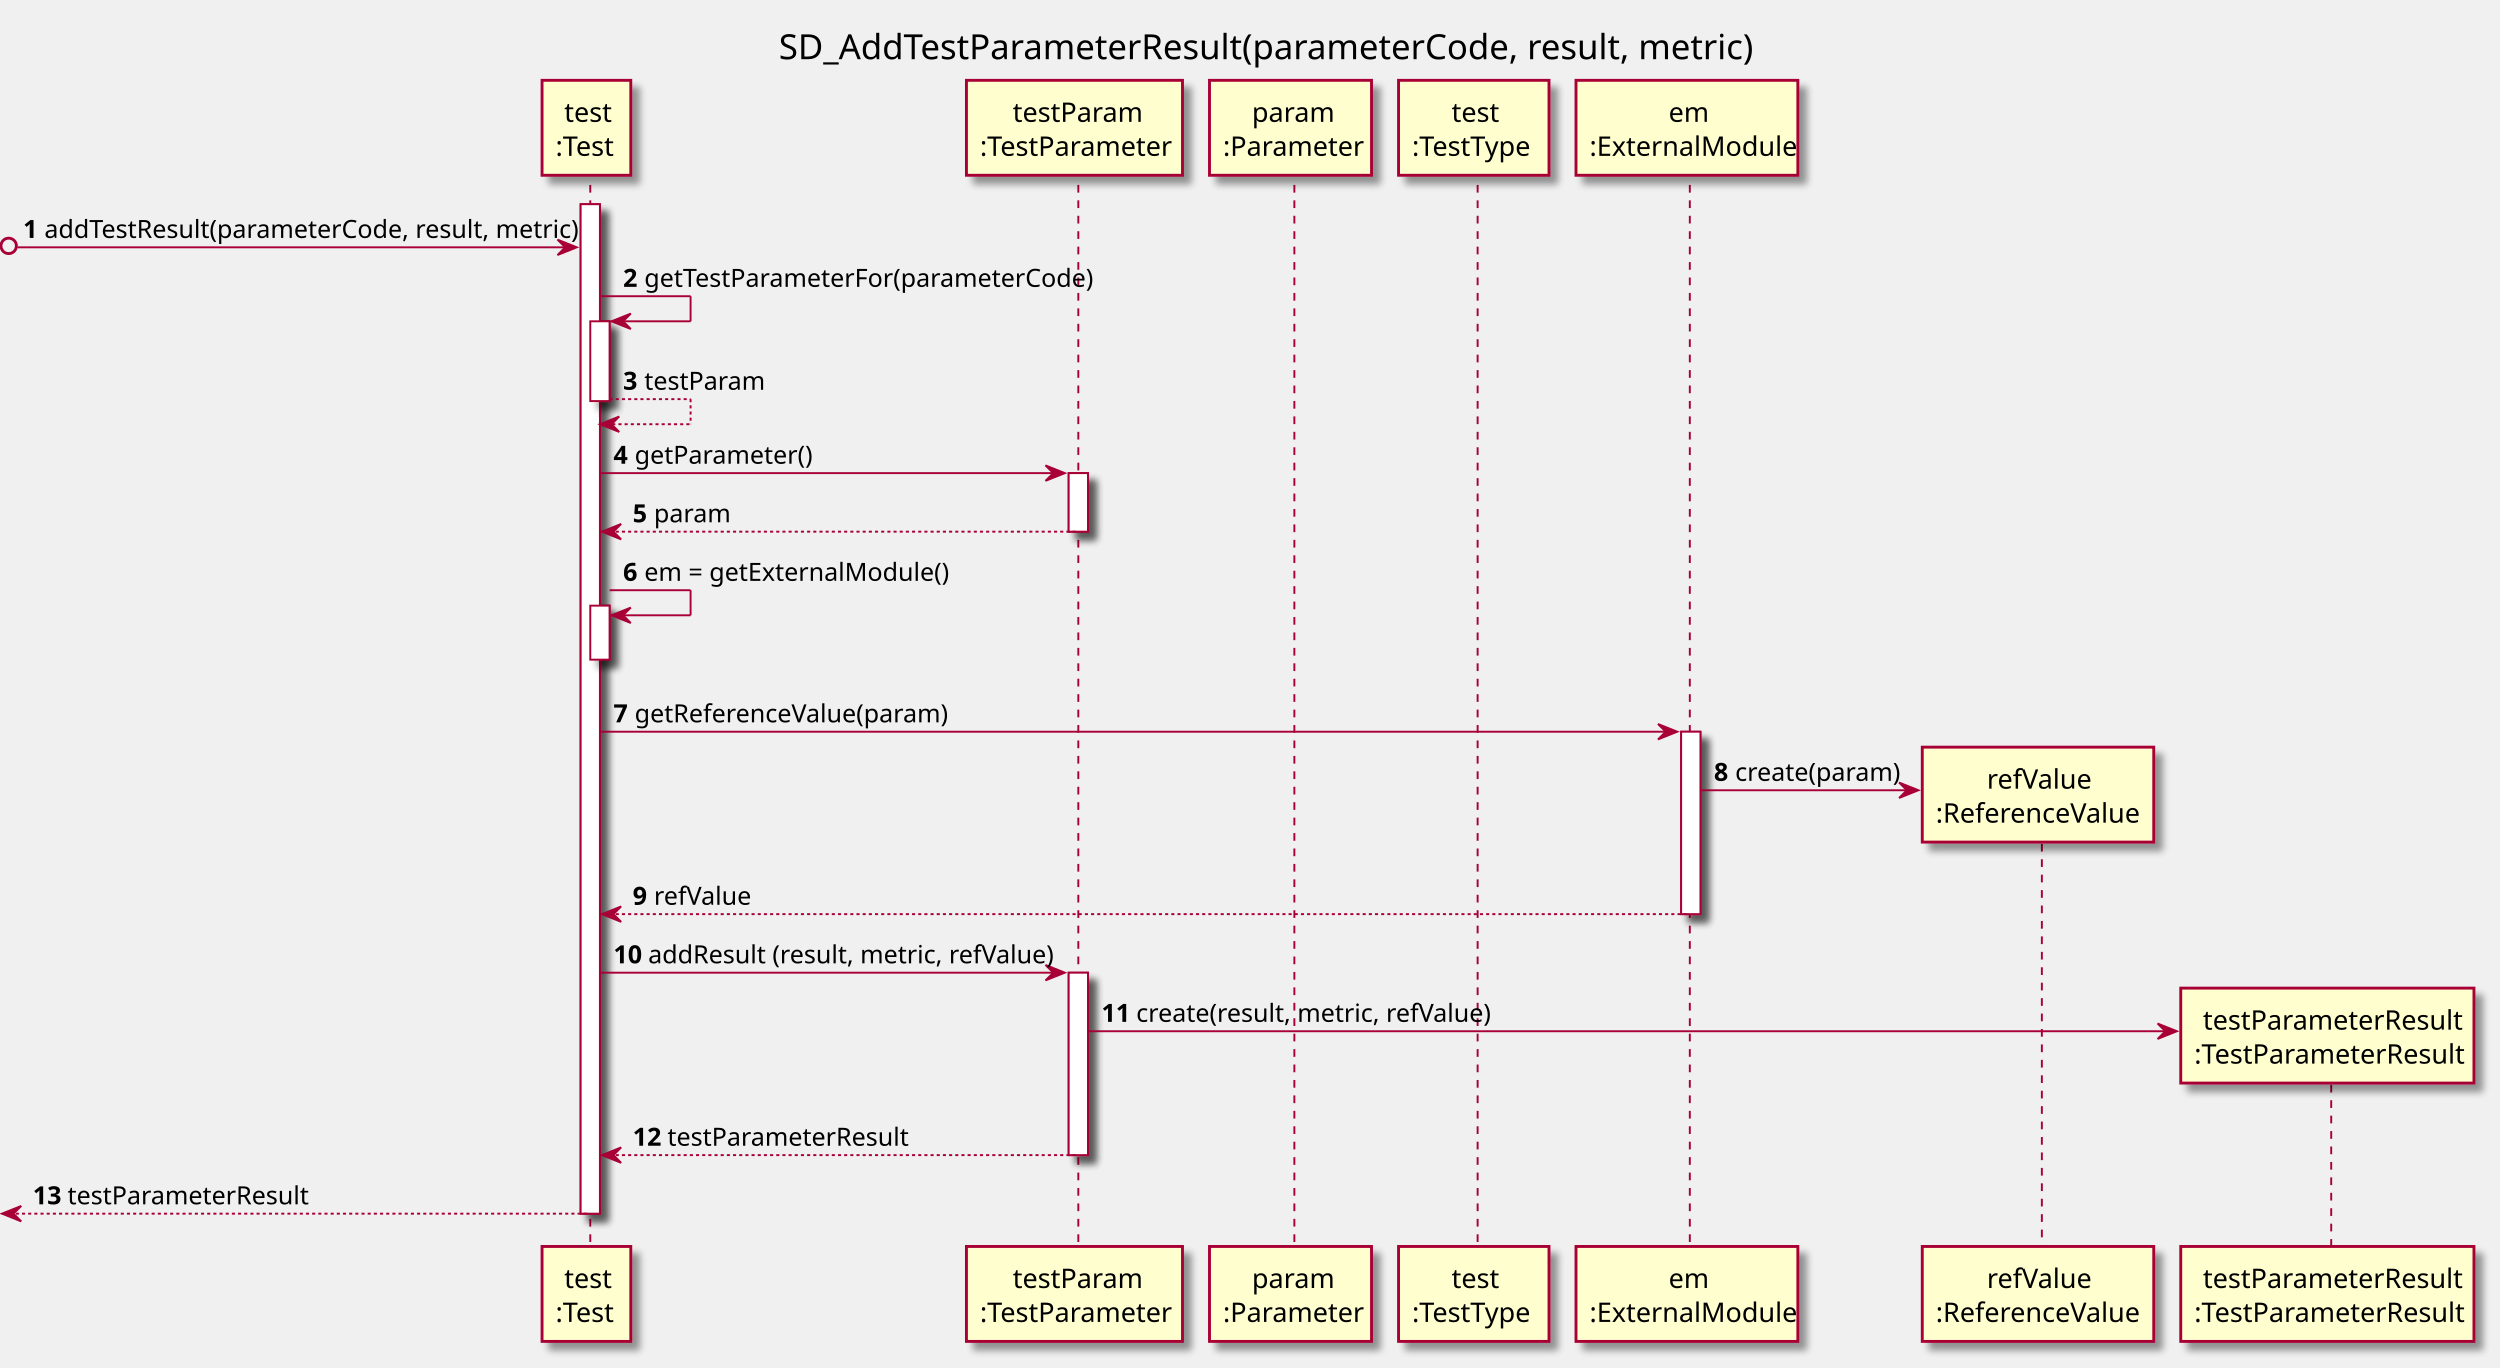
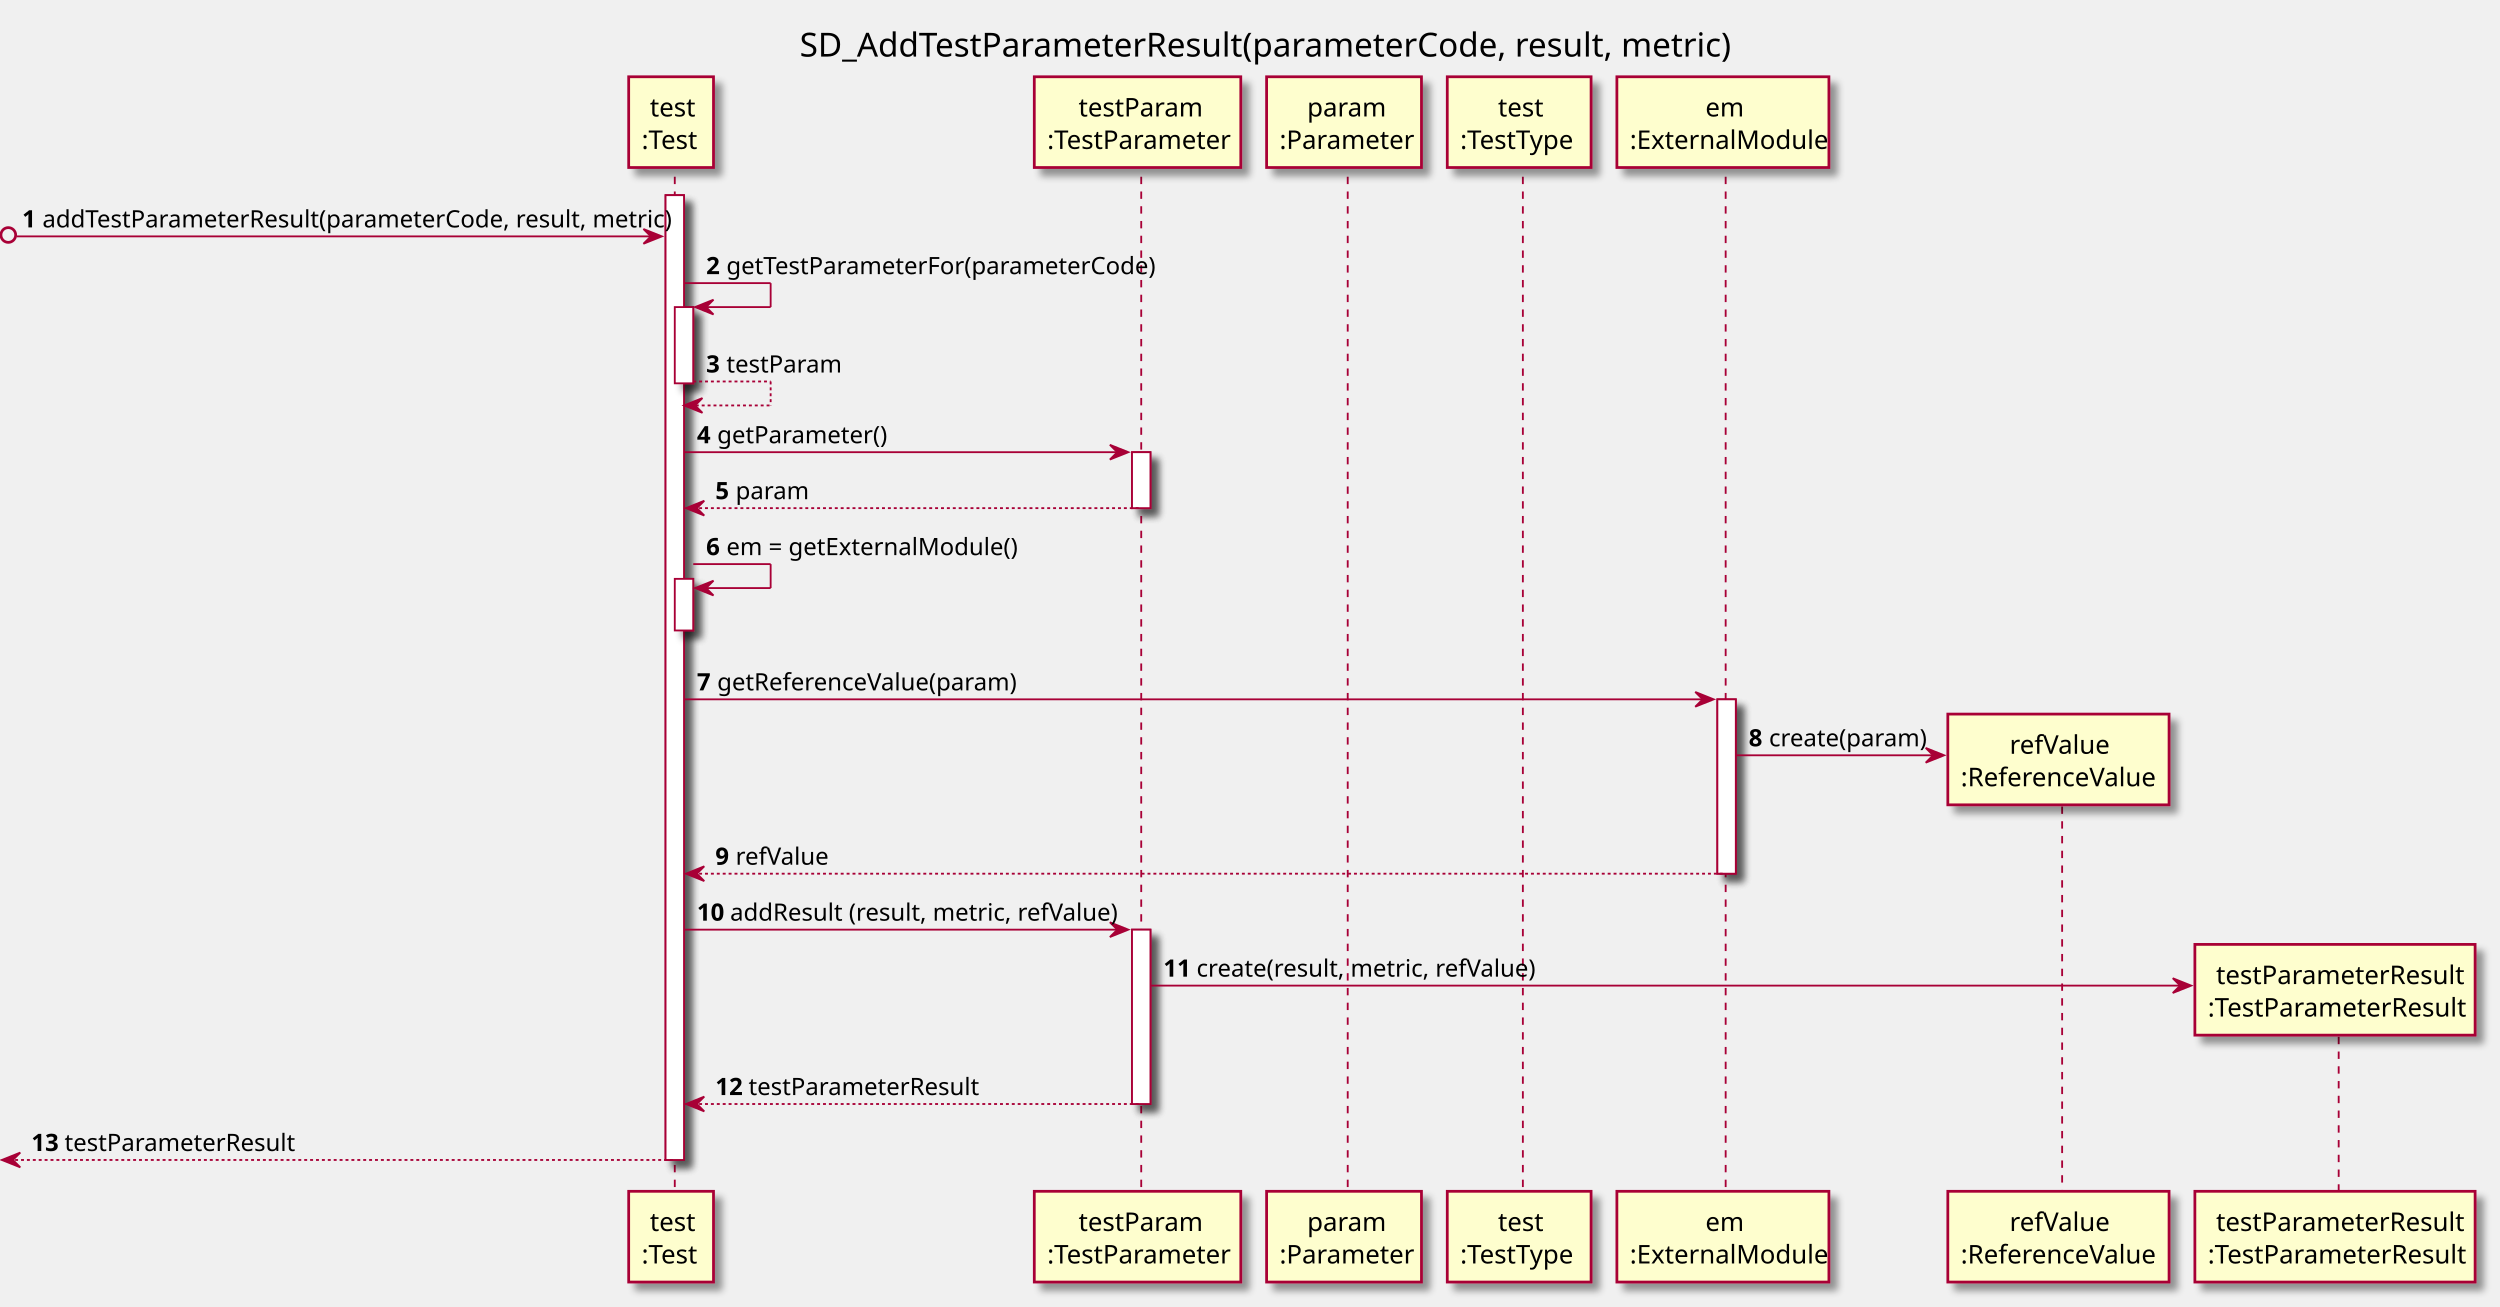
- <svg xmlns="http://www.w3.org/2000/svg" contentScriptType="application/ecmascript" contentStyleType="text/css" height="886.25px" preserveAspectRatio="none" style="width:1620px;height:886px;" version="1.1" viewBox="0 0 1620 886" width="1620px" zoomAndPan="magnify">
+ <svg xmlns="http://www.w3.org/2000/svg" contentScriptType="application/ecmascript" contentStyleType="text/css" height="886.25px" preserveAspectRatio="none" style="width:1695px;height:886px;" version="1.1" viewBox="0 0 1695 886" width="1695px" zoomAndPan="magnify">
  <defs>
-     <filter height="300%" id="f1tvnkli566s7i" width="300%" x="-1" y="-1">
+     <filter height="300%" id="f1b7q9orc0o795" width="300%" x="-1" y="-1">
      <feGaussianBlur result="blurOut" stdDeviation="2.5" />
      <feColorMatrix in="blurOut" result="blurOut2" type="matrix" values="0 0 0 0 0 0 0 0 0 0 0 0 0 0 0 0 0 0 .4 0" />
      <feOffset dx="5.0" dy="5.0" in="blurOut2" result="blurOut3" />
      <feBlend in="SourceGraphic" in2="blurOut3" mode="normal" />
    </filter>
  </defs>
  <g>
-     <text fill="#000000" font-family="sans-serif" font-size="22.5" lengthAdjust="spacing" textLength="605" x="504.688" y="38.357">SD_AddTestParameterResult(parameterCode, result, metric)</text>
-     <rect fill="#FFFFFF" filter="url(#f1tvnkli566s7i)" height="654.131" style="stroke:#A80036;stroke-width:1.25;" width="12.5" x="376.25" y="132.324" />
-     <rect fill="#FFFFFF" filter="url(#f1tvnkli566s7i)" height="51.69" style="stroke:#A80036;stroke-width:1.25;" width="12.5" x="382.5" y="208.203" />
-     <rect fill="#FFFFFF" filter="url(#f1tvnkli566s7i)" height="35" style="stroke:#A80036;stroke-width:1.25;" width="12.5" x="382.5" y="392.461" />
-     <rect fill="#FFFFFF" filter="url(#f1tvnkli566s7i)" height="37.94" style="stroke:#A80036;stroke-width:1.25;" width="12.5" x="692.5" y="306.582" />
-     <rect fill="#FFFFFF" filter="url(#f1tvnkli566s7i)" height="118.213" style="stroke:#A80036;stroke-width:1.25;" width="12.5" x="692.5" y="630.303" />
-     <rect fill="#FFFFFF" filter="url(#f1tvnkli566s7i)" height="118.213" style="stroke:#A80036;stroke-width:1.25;" width="12.5" x="1089.375" y="474.15" />
-     <line style="stroke:#A80036;stroke-width:1.25;stroke-dasharray:5.0,5.0;" x1="382.5" x2="382.5" y1="119.824" y2="808.955" />
-     <line style="stroke:#A80036;stroke-width:1.25;stroke-dasharray:5.0,5.0;" x1="698.75" x2="698.75" y1="119.824" y2="808.955" />
-     <line style="stroke:#A80036;stroke-width:1.25;stroke-dasharray:5.0,5.0;" x1="838.75" x2="838.75" y1="119.824" y2="808.955" />
-     <line style="stroke:#A80036;stroke-width:1.25;stroke-dasharray:5.0,5.0;" x1="957.5" x2="957.5" y1="119.824" y2="808.955" />
-     <line style="stroke:#A80036;stroke-width:1.25;stroke-dasharray:5.0,5.0;" x1="1095" x2="1095" y1="119.824" y2="808.955" />
-     <line style="stroke:#A80036;stroke-width:1.25;stroke-dasharray:5.0,5.0;" x1="1323.125" x2="1323.125" y1="536.787" y2="808.955" />
-     <line style="stroke:#A80036;stroke-width:1.25;stroke-dasharray:5.0,5.0;" x1="1510.625" x2="1510.625" y1="692.939" y2="808.955" />
-     <rect fill="#FEFECE" filter="url(#f1tvnkli566s7i)" height="61.523" style="stroke:#A80036;stroke-width:1.875;" width="57.5" x="351.25" y="52.051" />
-     <text fill="#000000" font-family="sans-serif" font-size="17.5" lengthAdjust="spacing" textLength="28.75" x="365.625" y="78.967">test</text>
-     <text fill="#000000" font-family="sans-serif" font-size="17.5" lengthAdjust="spacing" textLength="40" x="360" y="100.979">:Test</text>
-     <rect fill="#FEFECE" filter="url(#f1tvnkli566s7i)" height="61.523" style="stroke:#A80036;stroke-width:1.875;" width="57.5" x="351.25" y="807.705" />
-     <text fill="#000000" font-family="sans-serif" font-size="17.5" lengthAdjust="spacing" textLength="28.75" x="365.625" y="834.622">test</text>
-     <text fill="#000000" font-family="sans-serif" font-size="17.5" lengthAdjust="spacing" textLength="40" x="360" y="856.633">:Test</text>
-     <rect fill="#FEFECE" filter="url(#f1tvnkli566s7i)" height="61.523" style="stroke:#A80036;stroke-width:1.875;" width="140" x="626.25" y="52.051" />
-     <text fill="#000000" font-family="sans-serif" font-size="17.5" lengthAdjust="spacing" textLength="80" x="656.25" y="78.967">testParam</text>
-     <text fill="#000000" font-family="sans-serif" font-size="17.5" lengthAdjust="spacing" textLength="122.5" x="635" y="100.979">:TestParameter</text>
-     <rect fill="#FEFECE" filter="url(#f1tvnkli566s7i)" height="61.523" style="stroke:#A80036;stroke-width:1.875;" width="140" x="626.25" y="807.705" />
-     <text fill="#000000" font-family="sans-serif" font-size="17.5" lengthAdjust="spacing" textLength="80" x="656.25" y="834.622">testParam</text>
-     <text fill="#000000" font-family="sans-serif" font-size="17.5" lengthAdjust="spacing" textLength="122.5" x="635" y="856.633">:TestParameter</text>
-     <rect fill="#FEFECE" filter="url(#f1tvnkli566s7i)" height="61.523" style="stroke:#A80036;stroke-width:1.875;" width="105" x="783.75" y="52.051" />
-     <text fill="#000000" font-family="sans-serif" font-size="17.5" lengthAdjust="spacing" textLength="50" x="811.25" y="78.967">param</text>
-     <text fill="#000000" font-family="sans-serif" font-size="17.5" lengthAdjust="spacing" textLength="87.5" x="792.5" y="100.979">:Parameter</text>
-     <rect fill="#FEFECE" filter="url(#f1tvnkli566s7i)" height="61.523" style="stroke:#A80036;stroke-width:1.875;" width="105" x="783.75" y="807.705" />
-     <text fill="#000000" font-family="sans-serif" font-size="17.5" lengthAdjust="spacing" textLength="50" x="811.25" y="834.622">param</text>
-     <text fill="#000000" font-family="sans-serif" font-size="17.5" lengthAdjust="spacing" textLength="87.5" x="792.5" y="856.633">:Parameter</text>
-     <rect fill="#FEFECE" filter="url(#f1tvnkli566s7i)" height="61.523" style="stroke:#A80036;stroke-width:1.875;" width="97.5" x="906.25" y="52.051" />
-     <text fill="#000000" font-family="sans-serif" font-size="17.5" lengthAdjust="spacing" textLength="28.75" x="940.625" y="78.967">test</text>
-     <text fill="#000000" font-family="sans-serif" font-size="17.5" lengthAdjust="spacing" textLength="80" x="915" y="100.979">:TestType</text>
-     <rect fill="#FEFECE" filter="url(#f1tvnkli566s7i)" height="61.523" style="stroke:#A80036;stroke-width:1.875;" width="97.5" x="906.25" y="807.705" />
-     <text fill="#000000" font-family="sans-serif" font-size="17.5" lengthAdjust="spacing" textLength="28.75" x="940.625" y="834.622">test</text>
-     <text fill="#000000" font-family="sans-serif" font-size="17.5" lengthAdjust="spacing" textLength="80" x="915" y="856.633">:TestType</text>
-     <rect fill="#FEFECE" filter="url(#f1tvnkli566s7i)" height="61.523" style="stroke:#A80036;stroke-width:1.875;" width="143.75" x="1021.25" y="52.051" />
-     <text fill="#000000" font-family="sans-serif" font-size="17.5" lengthAdjust="spacing" textLength="23.75" x="1081.25" y="78.967">em</text>
-     <text fill="#000000" font-family="sans-serif" font-size="17.5" lengthAdjust="spacing" textLength="126.25" x="1030" y="100.979">:ExternalModule</text>
-     <rect fill="#FEFECE" filter="url(#f1tvnkli566s7i)" height="61.523" style="stroke:#A80036;stroke-width:1.875;" width="143.75" x="1021.25" y="807.705" />
-     <text fill="#000000" font-family="sans-serif" font-size="17.5" lengthAdjust="spacing" textLength="23.75" x="1081.25" y="834.622">em</text>
-     <text fill="#000000" font-family="sans-serif" font-size="17.5" lengthAdjust="spacing" textLength="126.25" x="1030" y="856.633">:ExternalModule</text>
-     <rect fill="#FEFECE" filter="url(#f1tvnkli566s7i)" height="61.523" style="stroke:#A80036;stroke-width:1.875;" width="150" x="1245.625" y="807.705" />
-     <text fill="#000000" font-family="sans-serif" font-size="17.5" lengthAdjust="spacing" textLength="66.25" x="1287.5" y="834.622">refValue</text>
-     <text fill="#000000" font-family="sans-serif" font-size="17.5" lengthAdjust="spacing" textLength="132.5" x="1254.375" y="856.633">:ReferenceValue</text>
-     <rect fill="#FEFECE" filter="url(#f1tvnkli566s7i)" height="61.523" style="stroke:#A80036;stroke-width:1.875;" width="190" x="1413.125" y="807.705" />
-     <text fill="#000000" font-family="sans-serif" font-size="17.5" lengthAdjust="spacing" textLength="161.25" x="1427.5" y="834.622">testParameterResult</text>
-     <text fill="#000000" font-family="sans-serif" font-size="17.5" lengthAdjust="spacing" textLength="172.5" x="1421.875" y="856.633">:TestParameterResult</text>
-     <rect fill="#FFFFFF" filter="url(#f1tvnkli566s7i)" height="654.131" style="stroke:#A80036;stroke-width:1.25;" width="12.5" x="376.25" y="132.324" />
-     <rect fill="#FFFFFF" filter="url(#f1tvnkli566s7i)" height="51.69" style="stroke:#A80036;stroke-width:1.25;" width="12.5" x="382.5" y="208.203" />
-     <rect fill="#FFFFFF" filter="url(#f1tvnkli566s7i)" height="35" style="stroke:#A80036;stroke-width:1.25;" width="12.5" x="382.5" y="392.461" />
-     <rect fill="#FFFFFF" filter="url(#f1tvnkli566s7i)" height="37.94" style="stroke:#A80036;stroke-width:1.25;" width="12.5" x="692.5" y="306.582" />
-     <rect fill="#FFFFFF" filter="url(#f1tvnkli566s7i)" height="118.213" style="stroke:#A80036;stroke-width:1.25;" width="12.5" x="692.5" y="630.303" />
-     <rect fill="#FFFFFF" filter="url(#f1tvnkli566s7i)" height="118.213" style="stroke:#A80036;stroke-width:1.25;" width="12.5" x="1089.375" y="474.15" />
+     <text fill="#000000" font-family="sans-serif" font-size="22.5" lengthAdjust="spacing" textLength="605" x="542.188" y="38.357">SD_AddTestParameterResult(parameterCode, result, metric)</text>
+     <rect fill="#FFFFFF" filter="url(#f1b7q9orc0o795)" height="654.131" style="stroke:#A80036;stroke-width:1.25;" width="12.5" x="451.25" y="132.324" />
+     <rect fill="#FFFFFF" filter="url(#f1b7q9orc0o795)" height="51.69" style="stroke:#A80036;stroke-width:1.25;" width="12.5" x="457.5" y="208.203" />
+     <rect fill="#FFFFFF" filter="url(#f1b7q9orc0o795)" height="35" style="stroke:#A80036;stroke-width:1.25;" width="12.5" x="457.5" y="392.461" />
+     <rect fill="#FFFFFF" filter="url(#f1b7q9orc0o795)" height="37.94" style="stroke:#A80036;stroke-width:1.25;" width="12.5" x="767.5" y="306.582" />
+     <rect fill="#FFFFFF" filter="url(#f1b7q9orc0o795)" height="118.213" style="stroke:#A80036;stroke-width:1.25;" width="12.5" x="767.5" y="630.303" />
+     <rect fill="#FFFFFF" filter="url(#f1b7q9orc0o795)" height="118.213" style="stroke:#A80036;stroke-width:1.25;" width="12.5" x="1164.375" y="474.15" />
+     <line style="stroke:#A80036;stroke-width:1.25;stroke-dasharray:5.0,5.0;" x1="457.5" x2="457.5" y1="119.824" y2="808.955" />
+     <line style="stroke:#A80036;stroke-width:1.25;stroke-dasharray:5.0,5.0;" x1="773.75" x2="773.75" y1="119.824" y2="808.955" />
+     <line style="stroke:#A80036;stroke-width:1.25;stroke-dasharray:5.0,5.0;" x1="913.75" x2="913.75" y1="119.824" y2="808.955" />
+     <line style="stroke:#A80036;stroke-width:1.25;stroke-dasharray:5.0,5.0;" x1="1032.5" x2="1032.5" y1="119.824" y2="808.955" />
+     <line style="stroke:#A80036;stroke-width:1.25;stroke-dasharray:5.0,5.0;" x1="1170" x2="1170" y1="119.824" y2="808.955" />
+     <line style="stroke:#A80036;stroke-width:1.25;stroke-dasharray:5.0,5.0;" x1="1398.125" x2="1398.125" y1="536.787" y2="808.955" />
+     <line style="stroke:#A80036;stroke-width:1.25;stroke-dasharray:5.0,5.0;" x1="1585.625" x2="1585.625" y1="692.939" y2="808.955" />
+     <rect fill="#FEFECE" filter="url(#f1b7q9orc0o795)" height="61.523" style="stroke:#A80036;stroke-width:1.875;" width="57.5" x="426.25" y="52.051" />
+     <text fill="#000000" font-family="sans-serif" font-size="17.5" lengthAdjust="spacing" textLength="28.75" x="440.625" y="78.967">test</text>
+     <text fill="#000000" font-family="sans-serif" font-size="17.5" lengthAdjust="spacing" textLength="40" x="435" y="100.979">:Test</text>
+     <rect fill="#FEFECE" filter="url(#f1b7q9orc0o795)" height="61.523" style="stroke:#A80036;stroke-width:1.875;" width="57.5" x="426.25" y="807.705" />
+     <text fill="#000000" font-family="sans-serif" font-size="17.5" lengthAdjust="spacing" textLength="28.75" x="440.625" y="834.622">test</text>
+     <text fill="#000000" font-family="sans-serif" font-size="17.5" lengthAdjust="spacing" textLength="40" x="435" y="856.633">:Test</text>
+     <rect fill="#FEFECE" filter="url(#f1b7q9orc0o795)" height="61.523" style="stroke:#A80036;stroke-width:1.875;" width="140" x="701.25" y="52.051" />
+     <text fill="#000000" font-family="sans-serif" font-size="17.5" lengthAdjust="spacing" textLength="80" x="731.25" y="78.967">testParam</text>
+     <text fill="#000000" font-family="sans-serif" font-size="17.5" lengthAdjust="spacing" textLength="122.5" x="710" y="100.979">:TestParameter</text>
+     <rect fill="#FEFECE" filter="url(#f1b7q9orc0o795)" height="61.523" style="stroke:#A80036;stroke-width:1.875;" width="140" x="701.25" y="807.705" />
+     <text fill="#000000" font-family="sans-serif" font-size="17.5" lengthAdjust="spacing" textLength="80" x="731.25" y="834.622">testParam</text>
+     <text fill="#000000" font-family="sans-serif" font-size="17.5" lengthAdjust="spacing" textLength="122.5" x="710" y="856.633">:TestParameter</text>
+     <rect fill="#FEFECE" filter="url(#f1b7q9orc0o795)" height="61.523" style="stroke:#A80036;stroke-width:1.875;" width="105" x="858.75" y="52.051" />
+     <text fill="#000000" font-family="sans-serif" font-size="17.5" lengthAdjust="spacing" textLength="50" x="886.25" y="78.967">param</text>
+     <text fill="#000000" font-family="sans-serif" font-size="17.5" lengthAdjust="spacing" textLength="87.5" x="867.5" y="100.979">:Parameter</text>
+     <rect fill="#FEFECE" filter="url(#f1b7q9orc0o795)" height="61.523" style="stroke:#A80036;stroke-width:1.875;" width="105" x="858.75" y="807.705" />
+     <text fill="#000000" font-family="sans-serif" font-size="17.5" lengthAdjust="spacing" textLength="50" x="886.25" y="834.622">param</text>
+     <text fill="#000000" font-family="sans-serif" font-size="17.5" lengthAdjust="spacing" textLength="87.5" x="867.5" y="856.633">:Parameter</text>
+     <rect fill="#FEFECE" filter="url(#f1b7q9orc0o795)" height="61.523" style="stroke:#A80036;stroke-width:1.875;" width="97.5" x="981.25" y="52.051" />
+     <text fill="#000000" font-family="sans-serif" font-size="17.5" lengthAdjust="spacing" textLength="28.75" x="1015.625" y="78.967">test</text>
+     <text fill="#000000" font-family="sans-serif" font-size="17.5" lengthAdjust="spacing" textLength="80" x="990" y="100.979">:TestType</text>
+     <rect fill="#FEFECE" filter="url(#f1b7q9orc0o795)" height="61.523" style="stroke:#A80036;stroke-width:1.875;" width="97.5" x="981.25" y="807.705" />
+     <text fill="#000000" font-family="sans-serif" font-size="17.5" lengthAdjust="spacing" textLength="28.75" x="1015.625" y="834.622">test</text>
+     <text fill="#000000" font-family="sans-serif" font-size="17.5" lengthAdjust="spacing" textLength="80" x="990" y="856.633">:TestType</text>
+     <rect fill="#FEFECE" filter="url(#f1b7q9orc0o795)" height="61.523" style="stroke:#A80036;stroke-width:1.875;" width="143.75" x="1096.25" y="52.051" />
+     <text fill="#000000" font-family="sans-serif" font-size="17.5" lengthAdjust="spacing" textLength="23.75" x="1156.25" y="78.967">em</text>
+     <text fill="#000000" font-family="sans-serif" font-size="17.5" lengthAdjust="spacing" textLength="126.25" x="1105" y="100.979">:ExternalModule</text>
+     <rect fill="#FEFECE" filter="url(#f1b7q9orc0o795)" height="61.523" style="stroke:#A80036;stroke-width:1.875;" width="143.75" x="1096.25" y="807.705" />
+     <text fill="#000000" font-family="sans-serif" font-size="17.5" lengthAdjust="spacing" textLength="23.75" x="1156.25" y="834.622">em</text>
+     <text fill="#000000" font-family="sans-serif" font-size="17.5" lengthAdjust="spacing" textLength="126.25" x="1105" y="856.633">:ExternalModule</text>
+     <rect fill="#FEFECE" filter="url(#f1b7q9orc0o795)" height="61.523" style="stroke:#A80036;stroke-width:1.875;" width="150" x="1320.625" y="807.705" />
+     <text fill="#000000" font-family="sans-serif" font-size="17.5" lengthAdjust="spacing" textLength="66.25" x="1362.5" y="834.622">refValue</text>
+     <text fill="#000000" font-family="sans-serif" font-size="17.5" lengthAdjust="spacing" textLength="132.5" x="1329.375" y="856.633">:ReferenceValue</text>
+     <rect fill="#FEFECE" filter="url(#f1b7q9orc0o795)" height="61.523" style="stroke:#A80036;stroke-width:1.875;" width="190" x="1488.125" y="807.705" />
+     <text fill="#000000" font-family="sans-serif" font-size="17.5" lengthAdjust="spacing" textLength="161.25" x="1502.5" y="834.622">testParameterResult</text>
+     <text fill="#000000" font-family="sans-serif" font-size="17.5" lengthAdjust="spacing" textLength="172.5" x="1496.875" y="856.633">:TestParameterResult</text>
+     <rect fill="#FFFFFF" filter="url(#f1b7q9orc0o795)" height="654.131" style="stroke:#A80036;stroke-width:1.25;" width="12.5" x="451.25" y="132.324" />
+     <rect fill="#FFFFFF" filter="url(#f1b7q9orc0o795)" height="51.69" style="stroke:#A80036;stroke-width:1.25;" width="12.5" x="457.5" y="208.203" />
+     <rect fill="#FFFFFF" filter="url(#f1b7q9orc0o795)" height="35" style="stroke:#A80036;stroke-width:1.25;" width="12.5" x="457.5" y="392.461" />
+     <rect fill="#FFFFFF" filter="url(#f1b7q9orc0o795)" height="37.94" style="stroke:#A80036;stroke-width:1.25;" width="12.5" x="767.5" y="306.582" />
+     <rect fill="#FFFFFF" filter="url(#f1b7q9orc0o795)" height="118.213" style="stroke:#A80036;stroke-width:1.25;" width="12.5" x="767.5" y="630.303" />
+     <rect fill="#FFFFFF" filter="url(#f1b7q9orc0o795)" height="118.213" style="stroke:#A80036;stroke-width:1.25;" width="12.5" x="1164.375" y="474.15" />
    <ellipse cx="5.625" cy="159.326" rx="5" ry="5" style="stroke:#A80036;stroke-width:1.875;fill:none;" />
-     <polygon fill="#A80036" points="361.25,155.264,373.75,160.264,361.25,165.264,366.25,160.264" style="stroke:#A80036;stroke-width:1.25;" />
-     <line style="stroke:#A80036;stroke-width:1.25;" x1="11.25" x2="368.75" y1="160.264" y2="160.264" />
+     <polygon fill="#A80036" points="436.25,155.264,448.75,160.264,436.25,165.264,441.25,160.264" style="stroke:#A80036;stroke-width:1.25;" />
+     <line style="stroke:#A80036;stroke-width:1.25;" x1="11.25" x2="443.75" y1="160.264" y2="160.264" />
    <text fill="#000000" font-family="sans-serif" font-size="16.25" font-weight="bold" lengthAdjust="spacing" textLength="8.75" x="15" y="154.193">1</text>
-     <text fill="#000000" font-family="sans-serif" font-size="16.25" lengthAdjust="spacing" textLength="328.75" x="28.75" y="154.193">addTestResult(parameterCode, result, metric)</text>
-     <line style="stroke:#A80036;stroke-width:1.25;" x1="388.75" x2="447.5" y1="191.953" y2="191.953" />
-     <line style="stroke:#A80036;stroke-width:1.25;" x1="447.5" x2="447.5" y1="191.953" y2="208.203" />
-     <line style="stroke:#A80036;stroke-width:1.25;" x1="396.25" x2="447.5" y1="208.203" y2="208.203" />
-     <polygon fill="#A80036" points="408.75,203.203,396.25,208.203,408.75,213.203,403.75,208.203" style="stroke:#A80036;stroke-width:1.25;" />
-     <text fill="#000000" font-family="sans-serif" font-size="16.25" font-weight="bold" lengthAdjust="spacing" textLength="8.75" x="403.75" y="185.883">2</text>
-     <text fill="#000000" font-family="sans-serif" font-size="16.25" lengthAdjust="spacing" textLength="272.5" x="417.5" y="185.883">getTestParameterFor(parameterCode)</text>
-     <line style="stroke:#A80036;stroke-width:1.25;stroke-dasharray:2.0,2.0;" x1="395" x2="447.5" y1="258.643" y2="258.643" />
-     <line style="stroke:#A80036;stroke-width:1.25;stroke-dasharray:2.0,2.0;" x1="447.5" x2="447.5" y1="258.643" y2="274.893" />
-     <line style="stroke:#A80036;stroke-width:1.25;stroke-dasharray:2.0,2.0;" x1="388.75" x2="447.5" y1="274.893" y2="274.893" />
-     <polygon fill="#A80036" points="401.25,269.893,388.75,274.893,401.25,279.893,396.25,274.893" style="stroke:#A80036;stroke-width:1.25;" />
-     <text fill="#000000" font-family="sans-serif" font-size="16.25" font-weight="bold" lengthAdjust="spacing" textLength="8.75" x="403.75" y="252.572">3</text>
-     <text fill="#000000" font-family="sans-serif" font-size="16.25" lengthAdjust="spacing" textLength="75" x="417.5" y="252.572">testParam</text>
-     <polygon fill="#A80036" points="677.5,301.582,690,306.582,677.5,311.582,682.5,306.582" style="stroke:#A80036;stroke-width:1.25;" />
-     <line style="stroke:#A80036;stroke-width:1.25;" x1="388.75" x2="685" y1="306.582" y2="306.582" />
-     <text fill="#000000" font-family="sans-serif" font-size="16.25" font-weight="bold" lengthAdjust="spacing" textLength="8.75" x="397.5" y="300.512">4</text>
-     <text fill="#000000" font-family="sans-serif" font-size="16.25" lengthAdjust="spacing" textLength="107.5" x="411.25" y="300.512">getParameter()</text>
-     <polygon fill="#A80036" points="402.5,339.522,390,344.522,402.5,349.522,397.5,344.522" style="stroke:#A80036;stroke-width:1.25;" />
-     <line style="stroke:#A80036;stroke-width:1.25;stroke-dasharray:2.0,2.0;" x1="395" x2="697.5" y1="344.522" y2="344.522" />
-     <text fill="#000000" font-family="sans-serif" font-size="16.25" font-weight="bold" lengthAdjust="spacing" textLength="8.75" x="410" y="338.451">5</text>
-     <text fill="#000000" font-family="sans-serif" font-size="16.25" lengthAdjust="spacing" textLength="45" x="423.75" y="338.451">param</text>
-     <line style="stroke:#A80036;stroke-width:1.25;" x1="395" x2="447.5" y1="382.461" y2="382.461" />
-     <line style="stroke:#A80036;stroke-width:1.25;" x1="447.5" x2="447.5" y1="382.461" y2="398.711" />
-     <line style="stroke:#A80036;stroke-width:1.25;" x1="396.25" x2="447.5" y1="398.711" y2="398.711" />
-     <polygon fill="#A80036" points="408.75,393.711,396.25,398.711,408.75,403.711,403.75,398.711" style="stroke:#A80036;stroke-width:1.25;" />
-     <text fill="#000000" font-family="sans-serif" font-size="16.25" font-weight="bold" lengthAdjust="spacing" textLength="8.75" x="403.75" y="376.39">6</text>
-     <text fill="#000000" font-family="sans-serif" font-size="16.25" lengthAdjust="spacing" textLength="187.5" x="417.5" y="376.39">em = getExternalModule()</text>
-     <polygon fill="#A80036" points="1074.375,469.15,1086.875,474.15,1074.375,479.15,1079.375,474.15" style="stroke:#A80036;stroke-width:1.25;" />
-     <line style="stroke:#A80036;stroke-width:1.25;" x1="388.75" x2="1081.875" y1="474.15" y2="474.15" />
-     <text fill="#000000" font-family="sans-serif" font-size="16.25" font-weight="bold" lengthAdjust="spacing" textLength="8.75" x="397.5" y="468.08">7</text>
-     <text fill="#000000" font-family="sans-serif" font-size="16.25" lengthAdjust="spacing" textLength="191.25" x="411.25" y="468.08">getReferenceValue(param)</text>
-     <polygon fill="#A80036" points="1230.625,507.09,1243.125,512.09,1230.625,517.09,1235.625,512.09" style="stroke:#A80036;stroke-width:1.25;" />
-     <line style="stroke:#A80036;stroke-width:1.25;" x1="1101.875" x2="1238.125" y1="512.09" y2="512.09" />
-     <text fill="#000000" font-family="sans-serif" font-size="16.25" font-weight="bold" lengthAdjust="spacing" textLength="8.75" x="1110.625" y="506.019">8</text>
-     <text fill="#000000" font-family="sans-serif" font-size="16.25" lengthAdjust="spacing" textLength="100" x="1124.375" y="506.019">create(param)</text>
-     <rect fill="#FEFECE" filter="url(#f1tvnkli566s7i)" height="61.523" style="stroke:#A80036;stroke-width:1.875;" width="150" x="1245.625" y="484.15" />
-     <text fill="#000000" font-family="sans-serif" font-size="17.5" lengthAdjust="spacing" textLength="66.25" x="1287.5" y="511.067">refValue</text>
-     <text fill="#000000" font-family="sans-serif" font-size="17.5" lengthAdjust="spacing" textLength="132.5" x="1254.375" y="533.079">:ReferenceValue</text>
-     <polygon fill="#A80036" points="402.5,587.363,390,592.363,402.5,597.363,397.5,592.363" style="stroke:#A80036;stroke-width:1.25;" />
-     <line style="stroke:#A80036;stroke-width:1.25;stroke-dasharray:2.0,2.0;" x1="395" x2="1094.375" y1="592.363" y2="592.363" />
-     <text fill="#000000" font-family="sans-serif" font-size="16.25" font-weight="bold" lengthAdjust="spacing" textLength="8.75" x="410" y="586.293">9</text>
-     <text fill="#000000" font-family="sans-serif" font-size="16.25" lengthAdjust="spacing" textLength="58.75" x="423.75" y="586.293">refValue</text>
-     <polygon fill="#A80036" points="677.5,625.303,690,630.303,677.5,635.303,682.5,630.303" style="stroke:#A80036;stroke-width:1.25;" />
-     <line style="stroke:#A80036;stroke-width:1.25;" x1="388.75" x2="685" y1="630.303" y2="630.303" />
-     <text fill="#000000" font-family="sans-serif" font-size="16.25" font-weight="bold" lengthAdjust="spacing" textLength="17.5" x="397.5" y="624.232">10</text>
-     <text fill="#000000" font-family="sans-serif" font-size="16.25" lengthAdjust="spacing" textLength="251.25" x="420" y="624.232">addResult (result, metric, refValue)</text>
-     <polygon fill="#A80036" points="1398.125,663.242,1410.625,668.242,1398.125,673.242,1403.125,668.242" style="stroke:#A80036;stroke-width:1.25;" />
-     <line style="stroke:#A80036;stroke-width:1.25;" x1="705" x2="1405.625" y1="668.242" y2="668.242" />
-     <text fill="#000000" font-family="sans-serif" font-size="16.25" font-weight="bold" lengthAdjust="spacing" textLength="17.5" x="713.75" y="662.172">11</text>
-     <text fill="#000000" font-family="sans-serif" font-size="16.25" lengthAdjust="spacing" textLength="218.75" x="736.25" y="662.172">create(result, metric, refValue)</text>
-     <rect fill="#FEFECE" filter="url(#f1tvnkli566s7i)" height="61.523" style="stroke:#A80036;stroke-width:1.875;" width="190" x="1413.125" y="640.303" />
-     <text fill="#000000" font-family="sans-serif" font-size="17.5" lengthAdjust="spacing" textLength="161.25" x="1427.5" y="667.219">testParameterResult</text>
-     <text fill="#000000" font-family="sans-serif" font-size="17.5" lengthAdjust="spacing" textLength="172.5" x="1421.875" y="689.231">:TestParameterResult</text>
-     <polygon fill="#A80036" points="402.5,743.516,390,748.516,402.5,753.516,397.5,748.516" style="stroke:#A80036;stroke-width:1.25;" />
-     <line style="stroke:#A80036;stroke-width:1.25;stroke-dasharray:2.0,2.0;" x1="395" x2="697.5" y1="748.516" y2="748.516" />
-     <text fill="#000000" font-family="sans-serif" font-size="16.25" font-weight="bold" lengthAdjust="spacing" textLength="17.5" x="410" y="742.445">12</text>
-     <text fill="#000000" font-family="sans-serif" font-size="16.25" lengthAdjust="spacing" textLength="148.75" x="432.5" y="742.445">testParameterResult</text>
+     <text fill="#000000" font-family="sans-serif" font-size="16.25" lengthAdjust="spacing" textLength="403.75" x="28.75" y="154.193">addTestParameterResult(parameterCode, result, metric)</text>
+     <line style="stroke:#A80036;stroke-width:1.25;" x1="463.75" x2="522.5" y1="191.953" y2="191.953" />
+     <line style="stroke:#A80036;stroke-width:1.25;" x1="522.5" x2="522.5" y1="191.953" y2="208.203" />
+     <line style="stroke:#A80036;stroke-width:1.25;" x1="471.25" x2="522.5" y1="208.203" y2="208.203" />
+     <polygon fill="#A80036" points="483.75,203.203,471.25,208.203,483.75,213.203,478.75,208.203" style="stroke:#A80036;stroke-width:1.25;" />
+     <text fill="#000000" font-family="sans-serif" font-size="16.25" font-weight="bold" lengthAdjust="spacing" textLength="8.75" x="478.75" y="185.883">2</text>
+     <text fill="#000000" font-family="sans-serif" font-size="16.25" lengthAdjust="spacing" textLength="272.5" x="492.5" y="185.883">getTestParameterFor(parameterCode)</text>
+     <line style="stroke:#A80036;stroke-width:1.25;stroke-dasharray:2.0,2.0;" x1="470" x2="522.5" y1="258.643" y2="258.643" />
+     <line style="stroke:#A80036;stroke-width:1.25;stroke-dasharray:2.0,2.0;" x1="522.5" x2="522.5" y1="258.643" y2="274.893" />
+     <line style="stroke:#A80036;stroke-width:1.25;stroke-dasharray:2.0,2.0;" x1="463.75" x2="522.5" y1="274.893" y2="274.893" />
+     <polygon fill="#A80036" points="476.25,269.893,463.75,274.893,476.25,279.893,471.25,274.893" style="stroke:#A80036;stroke-width:1.25;" />
+     <text fill="#000000" font-family="sans-serif" font-size="16.25" font-weight="bold" lengthAdjust="spacing" textLength="8.75" x="478.75" y="252.572">3</text>
+     <text fill="#000000" font-family="sans-serif" font-size="16.25" lengthAdjust="spacing" textLength="75" x="492.5" y="252.572">testParam</text>
+     <polygon fill="#A80036" points="752.5,301.582,765,306.582,752.5,311.582,757.5,306.582" style="stroke:#A80036;stroke-width:1.25;" />
+     <line style="stroke:#A80036;stroke-width:1.25;" x1="463.75" x2="760" y1="306.582" y2="306.582" />
+     <text fill="#000000" font-family="sans-serif" font-size="16.25" font-weight="bold" lengthAdjust="spacing" textLength="8.75" x="472.5" y="300.512">4</text>
+     <text fill="#000000" font-family="sans-serif" font-size="16.25" lengthAdjust="spacing" textLength="107.5" x="486.25" y="300.512">getParameter()</text>
+     <polygon fill="#A80036" points="477.5,339.522,465,344.522,477.5,349.522,472.5,344.522" style="stroke:#A80036;stroke-width:1.25;" />
+     <line style="stroke:#A80036;stroke-width:1.25;stroke-dasharray:2.0,2.0;" x1="470" x2="772.5" y1="344.522" y2="344.522" />
+     <text fill="#000000" font-family="sans-serif" font-size="16.25" font-weight="bold" lengthAdjust="spacing" textLength="8.75" x="485" y="338.451">5</text>
+     <text fill="#000000" font-family="sans-serif" font-size="16.25" lengthAdjust="spacing" textLength="45" x="498.75" y="338.451">param</text>
+     <line style="stroke:#A80036;stroke-width:1.25;" x1="470" x2="522.5" y1="382.461" y2="382.461" />
+     <line style="stroke:#A80036;stroke-width:1.25;" x1="522.5" x2="522.5" y1="382.461" y2="398.711" />
+     <line style="stroke:#A80036;stroke-width:1.25;" x1="471.25" x2="522.5" y1="398.711" y2="398.711" />
+     <polygon fill="#A80036" points="483.75,393.711,471.25,398.711,483.75,403.711,478.75,398.711" style="stroke:#A80036;stroke-width:1.25;" />
+     <text fill="#000000" font-family="sans-serif" font-size="16.25" font-weight="bold" lengthAdjust="spacing" textLength="8.75" x="478.75" y="376.39">6</text>
+     <text fill="#000000" font-family="sans-serif" font-size="16.25" lengthAdjust="spacing" textLength="187.5" x="492.5" y="376.39">em = getExternalModule()</text>
+     <polygon fill="#A80036" points="1149.375,469.15,1161.875,474.15,1149.375,479.15,1154.375,474.15" style="stroke:#A80036;stroke-width:1.25;" />
+     <line style="stroke:#A80036;stroke-width:1.25;" x1="463.75" x2="1156.875" y1="474.15" y2="474.15" />
+     <text fill="#000000" font-family="sans-serif" font-size="16.25" font-weight="bold" lengthAdjust="spacing" textLength="8.75" x="472.5" y="468.08">7</text>
+     <text fill="#000000" font-family="sans-serif" font-size="16.25" lengthAdjust="spacing" textLength="191.25" x="486.25" y="468.08">getReferenceValue(param)</text>
+     <polygon fill="#A80036" points="1305.625,507.09,1318.125,512.09,1305.625,517.09,1310.625,512.09" style="stroke:#A80036;stroke-width:1.25;" />
+     <line style="stroke:#A80036;stroke-width:1.25;" x1="1176.875" x2="1313.125" y1="512.09" y2="512.09" />
+     <text fill="#000000" font-family="sans-serif" font-size="16.25" font-weight="bold" lengthAdjust="spacing" textLength="8.75" x="1185.625" y="506.019">8</text>
+     <text fill="#000000" font-family="sans-serif" font-size="16.25" lengthAdjust="spacing" textLength="100" x="1199.375" y="506.019">create(param)</text>
+     <rect fill="#FEFECE" filter="url(#f1b7q9orc0o795)" height="61.523" style="stroke:#A80036;stroke-width:1.875;" width="150" x="1320.625" y="484.15" />
+     <text fill="#000000" font-family="sans-serif" font-size="17.5" lengthAdjust="spacing" textLength="66.25" x="1362.5" y="511.067">refValue</text>
+     <text fill="#000000" font-family="sans-serif" font-size="17.5" lengthAdjust="spacing" textLength="132.5" x="1329.375" y="533.079">:ReferenceValue</text>
+     <polygon fill="#A80036" points="477.5,587.363,465,592.363,477.5,597.363,472.5,592.363" style="stroke:#A80036;stroke-width:1.25;" />
+     <line style="stroke:#A80036;stroke-width:1.25;stroke-dasharray:2.0,2.0;" x1="470" x2="1169.375" y1="592.363" y2="592.363" />
+     <text fill="#000000" font-family="sans-serif" font-size="16.25" font-weight="bold" lengthAdjust="spacing" textLength="8.75" x="485" y="586.293">9</text>
+     <text fill="#000000" font-family="sans-serif" font-size="16.25" lengthAdjust="spacing" textLength="58.75" x="498.75" y="586.293">refValue</text>
+     <polygon fill="#A80036" points="752.5,625.303,765,630.303,752.5,635.303,757.5,630.303" style="stroke:#A80036;stroke-width:1.25;" />
+     <line style="stroke:#A80036;stroke-width:1.25;" x1="463.75" x2="760" y1="630.303" y2="630.303" />
+     <text fill="#000000" font-family="sans-serif" font-size="16.25" font-weight="bold" lengthAdjust="spacing" textLength="17.5" x="472.5" y="624.232">10</text>
+     <text fill="#000000" font-family="sans-serif" font-size="16.25" lengthAdjust="spacing" textLength="251.25" x="495" y="624.232">addResult (result, metric, refValue)</text>
+     <polygon fill="#A80036" points="1473.125,663.242,1485.625,668.242,1473.125,673.242,1478.125,668.242" style="stroke:#A80036;stroke-width:1.25;" />
+     <line style="stroke:#A80036;stroke-width:1.25;" x1="780" x2="1480.625" y1="668.242" y2="668.242" />
+     <text fill="#000000" font-family="sans-serif" font-size="16.25" font-weight="bold" lengthAdjust="spacing" textLength="17.5" x="788.75" y="662.172">11</text>
+     <text fill="#000000" font-family="sans-serif" font-size="16.25" lengthAdjust="spacing" textLength="218.75" x="811.25" y="662.172">create(result, metric, refValue)</text>
+     <rect fill="#FEFECE" filter="url(#f1b7q9orc0o795)" height="61.523" style="stroke:#A80036;stroke-width:1.875;" width="190" x="1488.125" y="640.303" />
+     <text fill="#000000" font-family="sans-serif" font-size="17.5" lengthAdjust="spacing" textLength="161.25" x="1502.5" y="667.219">testParameterResult</text>
+     <text fill="#000000" font-family="sans-serif" font-size="17.5" lengthAdjust="spacing" textLength="172.5" x="1496.875" y="689.231">:TestParameterResult</text>
+     <polygon fill="#A80036" points="477.5,743.516,465,748.516,477.5,753.516,472.5,748.516" style="stroke:#A80036;stroke-width:1.25;" />
+     <line style="stroke:#A80036;stroke-width:1.25;stroke-dasharray:2.0,2.0;" x1="470" x2="772.5" y1="748.516" y2="748.516" />
+     <text fill="#000000" font-family="sans-serif" font-size="16.25" font-weight="bold" lengthAdjust="spacing" textLength="17.5" x="485" y="742.445">12</text>
+     <text fill="#000000" font-family="sans-serif" font-size="16.25" lengthAdjust="spacing" textLength="148.75" x="507.5" y="742.445">testParameterResult</text>
    <polygon fill="#A80036" points="13.75,781.455,1.25,786.455,13.75,791.455,8.75,786.455" style="stroke:#A80036;stroke-width:1.25;" />
-     <line style="stroke:#A80036;stroke-width:1.25;stroke-dasharray:2.0,2.0;" x1="6.25" x2="381.25" y1="786.455" y2="786.455" />
+     <line style="stroke:#A80036;stroke-width:1.25;stroke-dasharray:2.0,2.0;" x1="6.25" x2="456.25" y1="786.455" y2="786.455" />
    <text fill="#000000" font-family="sans-serif" font-size="16.25" font-weight="bold" lengthAdjust="spacing" textLength="17.5" x="21.25" y="780.385">13</text>
    <text fill="#000000" font-family="sans-serif" font-size="16.25" lengthAdjust="spacing" textLength="148.75" x="43.75" y="780.385">testParameterResult</text>
  </g>
</svg>
